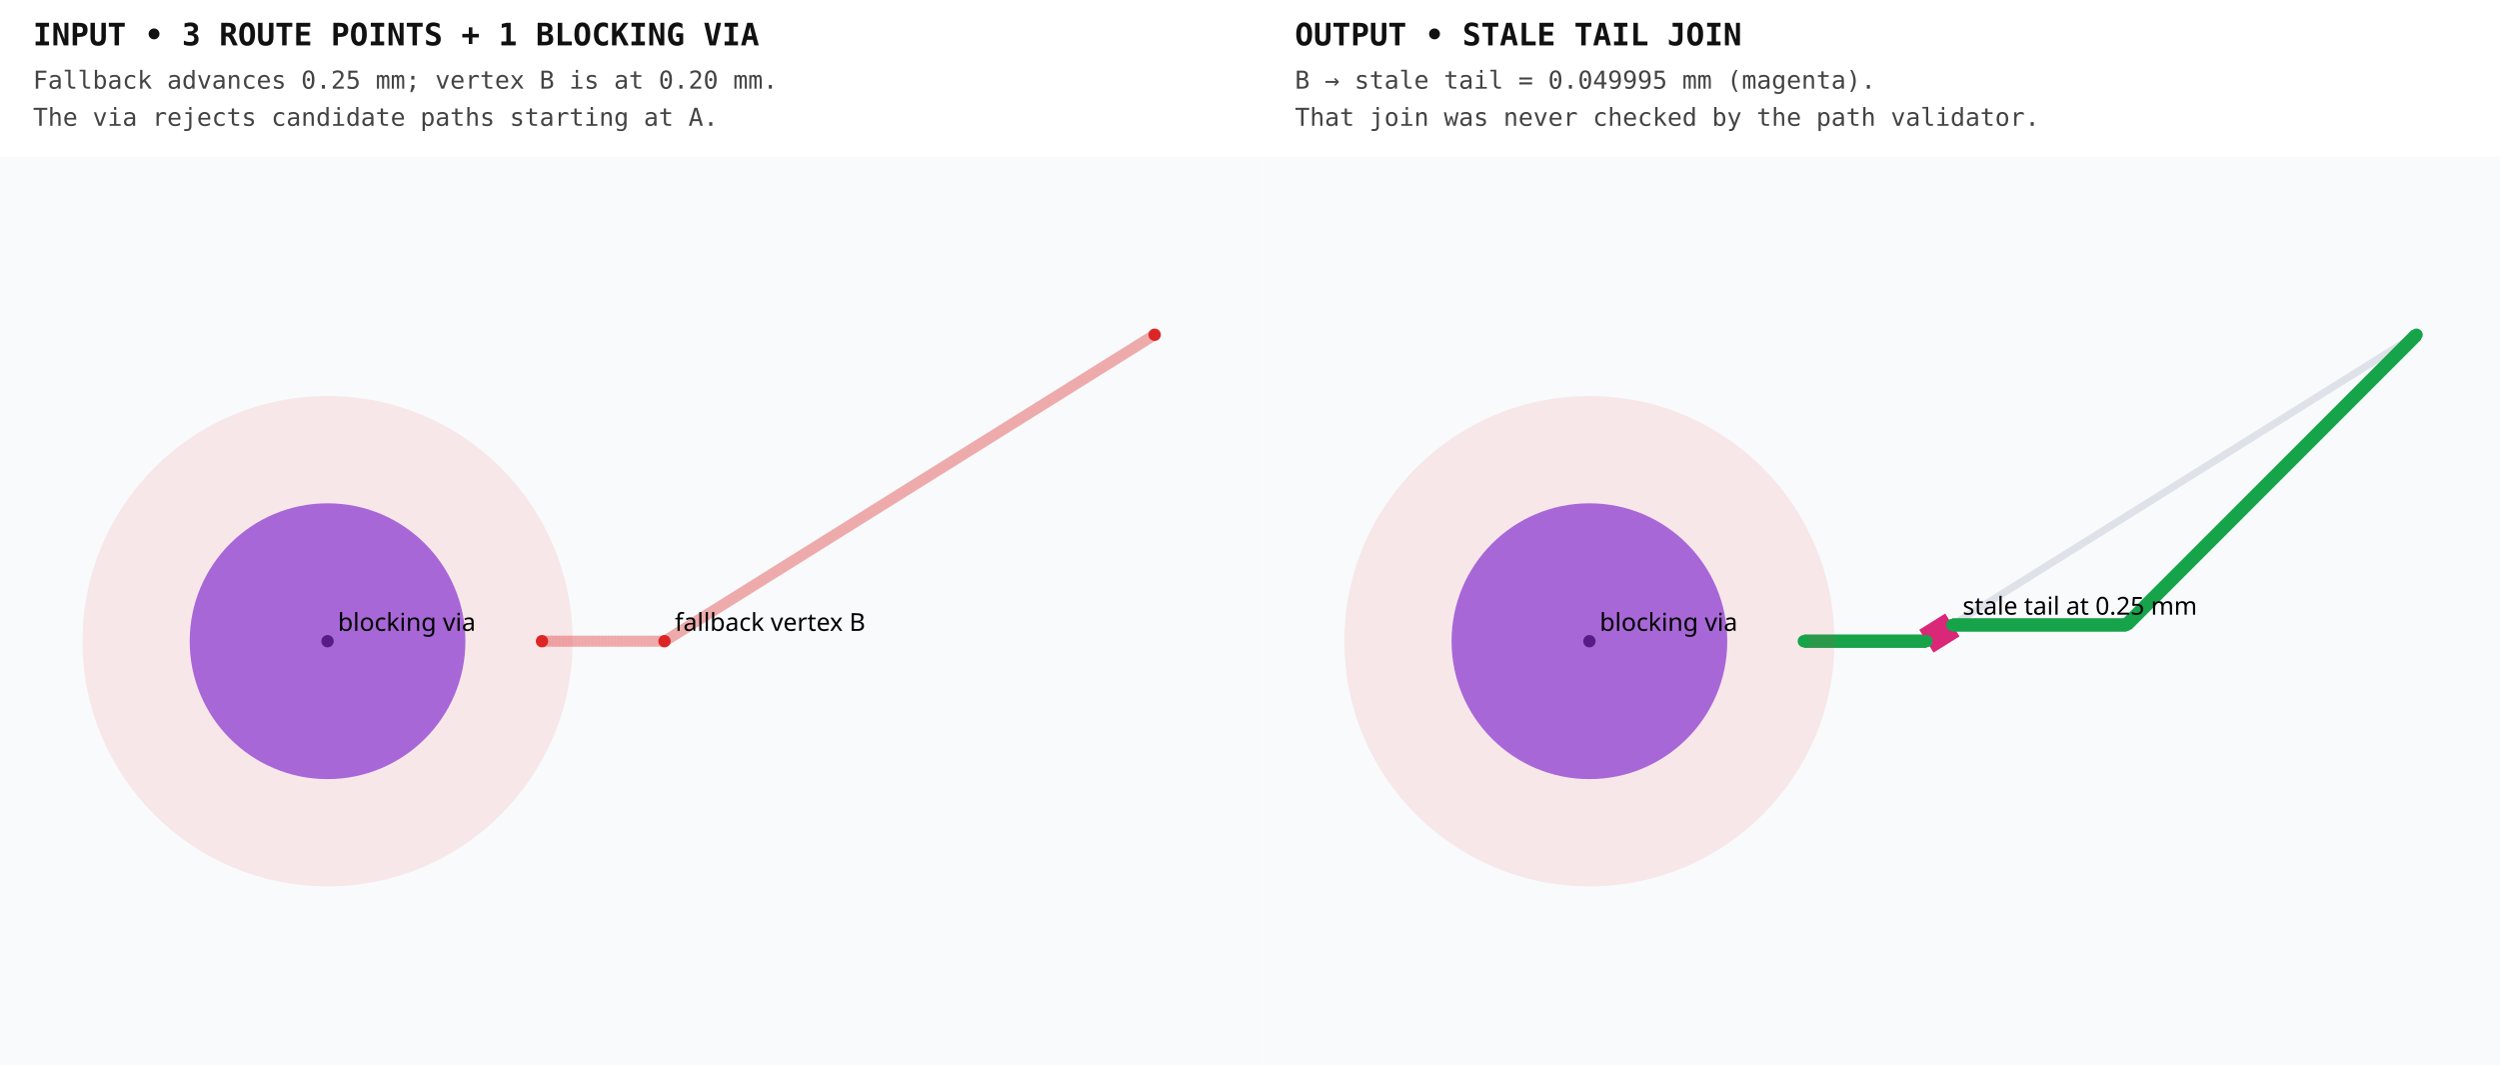
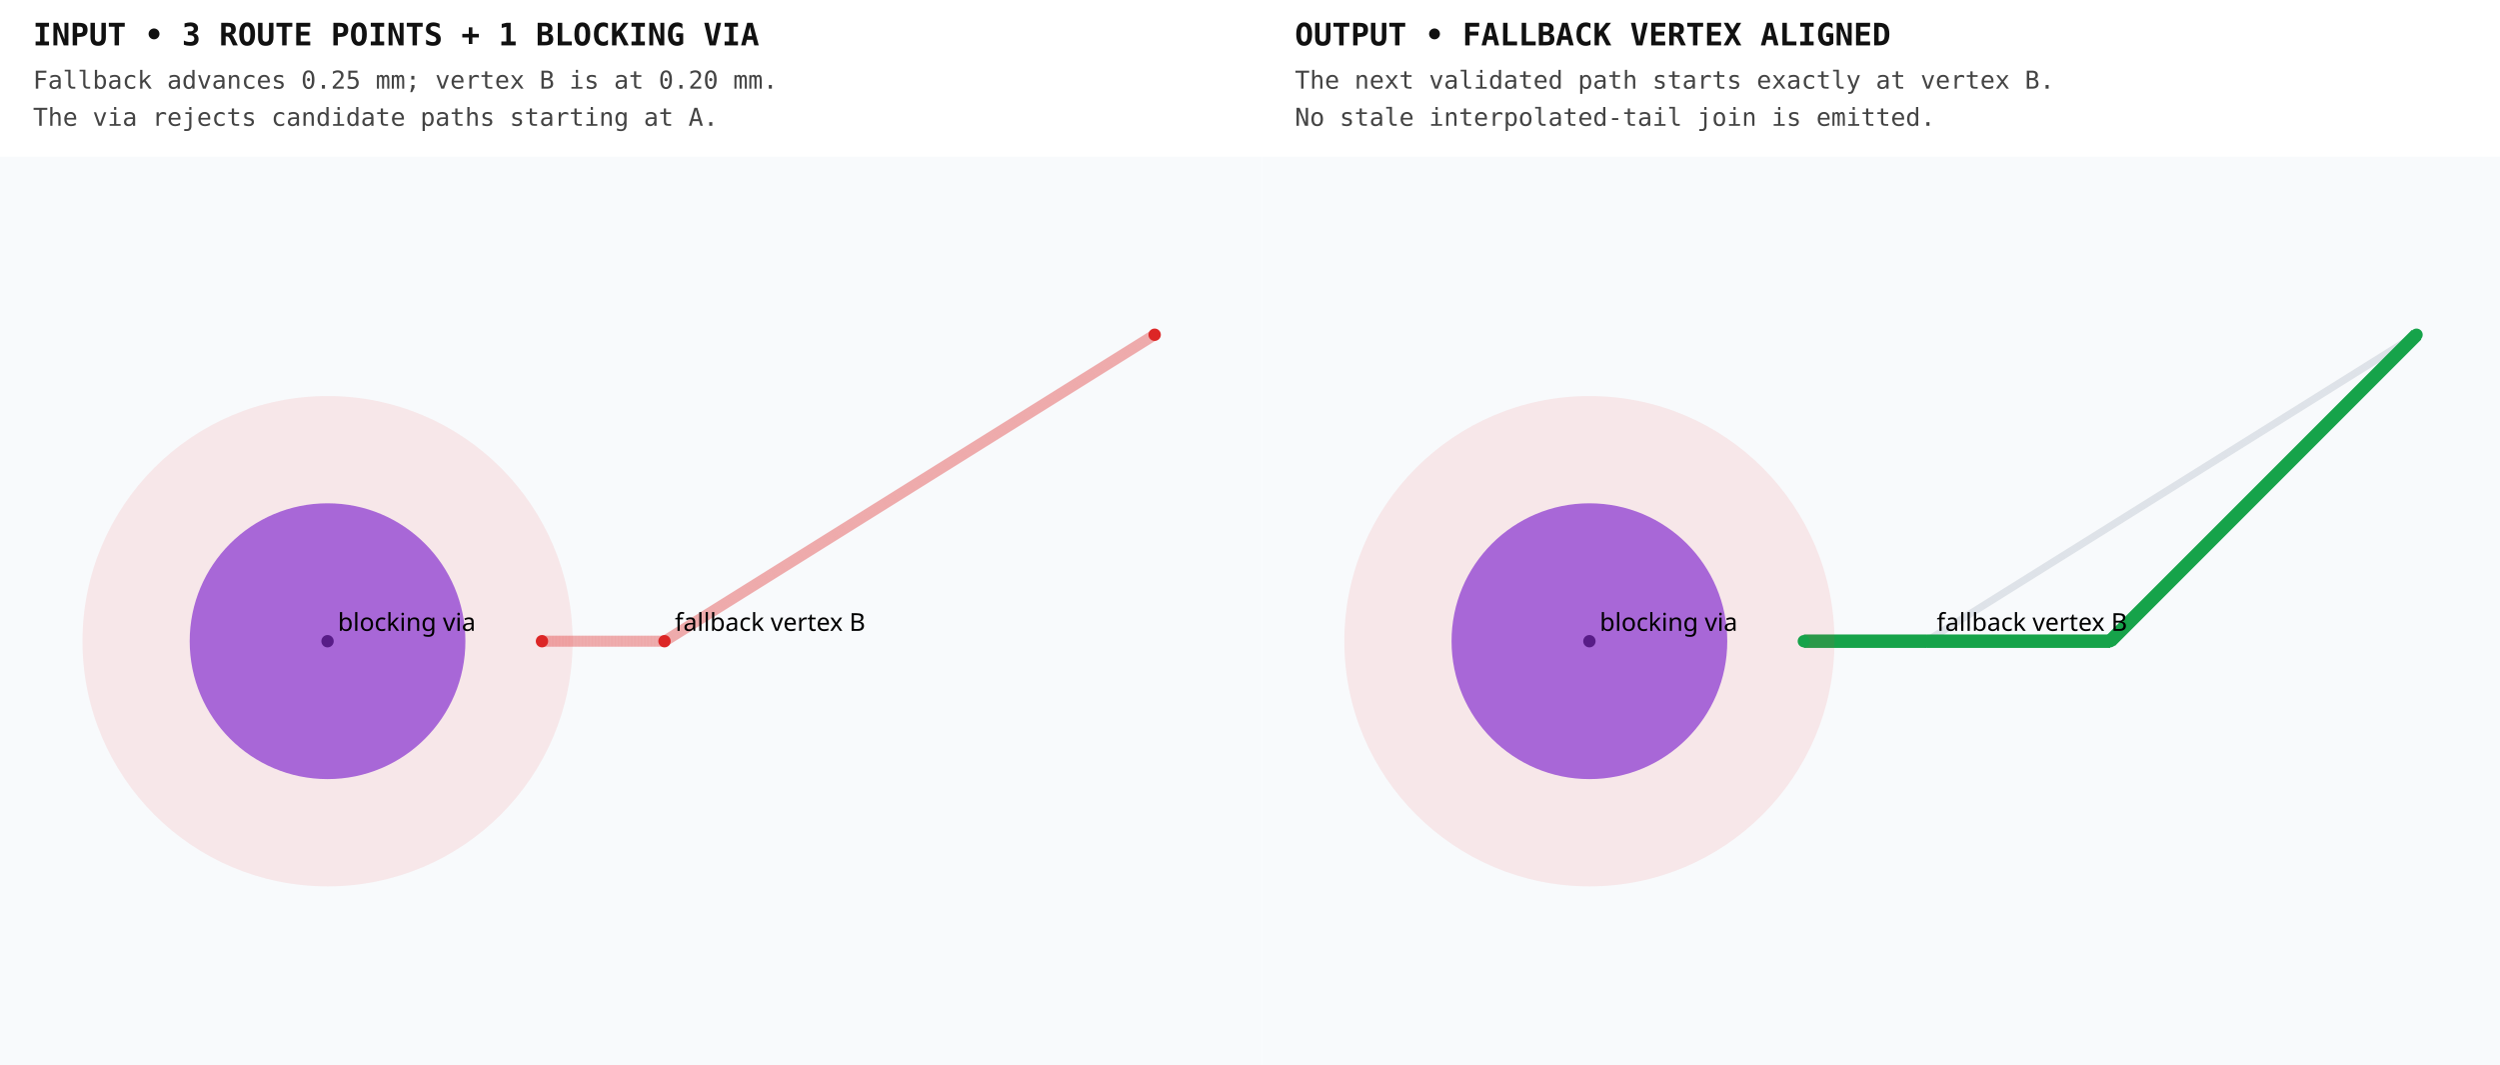
<svg xmlns="http://www.w3.org/2000/svg" width="1212" height="516" viewBox="0 0 1212 516">
  <g transform="translate(0, 0) scale(1, 1) translate(0, 0)">
    <rect width="100%" height="100%" fill="white" />
    <text x="16" y="22" font-family="monospace" font-size="15" font-weight="700" fill="#111">INPUT • 3 ROUTE POINTS + 1 BLOCKING VIA</text>
    <text x="16" y="43" font-family="monospace" font-size="12" fill="#444">Fallback advances 0.25 mm; vertex B is at 0.20 mm.</text>
    <text x="16" y="61" font-family="monospace" font-size="12" fill="#444">The via rejects candidate paths starting at A.</text>
    <g transform="translate(0 76)">
      <rect width="100%" height="100%" fill="#f8fafc" />
      <g>
        <polyline data-points="0,0 0.2,0" data-type="line" data-label="" points="262.857,234.857 322.286,234.857" fill="none" stroke="rgba(220, 38, 38, 0.75)" stroke-linejoin="round" stroke-width="5.349" stroke-dasharray="0.025 0.025" />
      </g>
      <g>
        <polyline data-points="0.2,0 1,0.5" data-type="line" data-label="" points="322.286,234.857 560,86.286" fill="none" stroke="rgba(220, 38, 38, 0.75)" stroke-linejoin="round" stroke-width="5.349" stroke-dasharray="0.025 0.025" />
      </g>
      <circle data-type="circle" data-label="" data-x="-0.35" data-y="0" cx="158.857" cy="234.857" r="118.857" fill="rgba(239, 68, 68, 0.10)" stroke="rgba(239, 68, 68, 0.55)" stroke-width="0.003" />
      <circle data-type="circle" data-label="" data-x="-0.35" data-y="0" cx="158.857" cy="234.857" r="66.857" fill="rgba(126, 34, 206, 0.65)" stroke="rgb(88, 28, 135)" stroke-width="0.003" />
      <g>
        <circle data-type="point" data-label="blocking via" data-x="-0.35" data-y="0" cx="158.857" cy="234.857" r="3" fill="rgb(88, 28, 135)" />
        <text x="163.857" y="229.857" font-family="sans-serif" font-size="12">blocking via</text>
      </g>
      <g>
        <circle data-type="point" data-label="" data-x="0" data-y="0" cx="262.857" cy="234.857" r="3" fill="rgb(220, 38, 38)" />
      </g>
      <g>
        <circle data-type="point" data-label="fallback vertex B" data-x="0.2" data-y="0" cx="322.286" cy="234.857" r="3" fill="rgb(220, 38, 38)" />
        <text x="327.286" y="229.857" font-family="sans-serif" font-size="12">fallback vertex B</text>
      </g>
      <g>
        <circle data-type="point" data-label="" data-x="1" data-y="0.5" cx="560" cy="86.286" r="3" fill="rgb(220, 38, 38)" />
      </g>
      <g id="crosshair" style="display: none">
        <line id="crosshair-h" y1="0" y2="440" stroke="#666" stroke-width="0.5" />
        <line id="crosshair-v" x1="0" x2="600" stroke="#666" stroke-width="0.5" />
        <text id="coordinates" font-family="monospace" font-size="12" fill="#666" />
      </g>
    </g>
  </g>
  <g transform="translate(612, 0) scale(1, 1) translate(0, 0)">
    <rect width="100%" height="100%" fill="white" />
-     <text x="16" y="22" font-family="monospace" font-size="15" font-weight="700" fill="#111">OUTPUT • STALE TAIL JOIN</text>
-     <text x="16" y="43" font-family="monospace" font-size="12" fill="#444">B → stale tail = 0.049995 mm (magenta).</text>
-     <text x="16" y="61" font-family="monospace" font-size="12" fill="#444">That join was never checked by the path validator.</text>
+     <text x="16" y="22" font-family="monospace" font-size="15" font-weight="700" fill="#111">OUTPUT • FALLBACK VERTEX ALIGNED</text>
+     <text x="16" y="43" font-family="monospace" font-size="12" fill="#444">The next validated path starts exactly at vertex B.</text>
+     <text x="16" y="61" font-family="monospace" font-size="12" fill="#444">No stale interpolated-tail join is emitted.</text>
    <g transform="translate(0 76)">
      <rect width="100%" height="100%" fill="#f8fafc" />
      <g>
        <polyline data-points="0,0 0.2,0" data-type="line" data-label="" points="262.857,234.857 322.286,234.857" fill="none" stroke="rgba(100, 116, 139, 0.35)" stroke-linejoin="round" stroke-width="3.566" stroke-dasharray="0.025 0.025" />
      </g>
      <g>
        <polyline data-points="0.2,0 1,0.5" data-type="line" data-label="" points="322.286,234.857 560,86.286" fill="none" stroke="rgba(100, 116, 139, 0.35)" stroke-linejoin="round" stroke-width="3.566" stroke-dasharray="0.025 0.025" />
      </g>
      <g>
        <polyline data-points="0,0 0.2,0" data-type="line" data-label="" points="262.857,234.857 322.286,234.857" fill="none" stroke="rgb(22, 163, 74)" stroke-linejoin="round" stroke-width="6.537" />
      </g>
      <g>
-         <polyline data-points="0.2,0 0.24239542129458497,0.0264971383091156" data-type="line" data-label="" points="322.286,234.857 334.883,226.984" fill="none" stroke="rgb(219, 39, 119)" stroke-linejoin="round" stroke-width="13.074" />
+         <polyline data-points="0.2,0 0.5,0" data-type="line" data-label="" points="322.286,234.857 411.429,234.857" fill="none" stroke="rgb(22, 163, 74)" stroke-linejoin="round" stroke-width="6.537" />
      </g>
      <g>
-         <polyline data-points="0.24239542129458497,0.0264971383091156 0.5264971383091156,0.0264971383091156" data-type="line" data-label="" points="334.883,226.984 419.302,226.984" fill="none" stroke="rgb(22, 163, 74)" stroke-linejoin="round" stroke-width="6.537" />
-       </g>
-       <g>
-         <polyline data-points="0.5264971383091156,0.0264971383091156 1,0.5" data-type="line" data-label="" points="419.302,226.984 560,86.286" fill="none" stroke="rgb(22, 163, 74)" stroke-linejoin="round" stroke-width="6.537" />
+         <polyline data-points="0.5,0 1,0.5" data-type="line" data-label="" points="411.429,234.857 560,86.286" fill="none" stroke="rgb(22, 163, 74)" stroke-linejoin="round" stroke-width="6.537" />
      </g>
      <circle data-type="circle" data-label="" data-x="-0.35" data-y="0" cx="158.857" cy="234.857" r="118.857" fill="rgba(239, 68, 68, 0.10)" stroke="rgba(239, 68, 68, 0.55)" stroke-width="0.003" />
      <circle data-type="circle" data-label="" data-x="-0.35" data-y="0" cx="158.857" cy="234.857" r="66.857" fill="rgba(126, 34, 206, 0.65)" stroke="rgb(88, 28, 135)" stroke-width="0.003" />
      <g>
        <circle data-type="point" data-label="blocking via" data-x="-0.35" data-y="0" cx="158.857" cy="234.857" r="3" fill="rgb(88, 28, 135)" />
        <text x="163.857" y="229.857" font-family="sans-serif" font-size="12">blocking via</text>
      </g>
      <g>
        <circle data-type="point" data-label="" data-x="0" data-y="0" cx="262.857" cy="234.857" r="3" fill="rgb(22, 163, 74)" />
      </g>
      <g>
-         <circle data-type="point" data-label="" data-x="0.2" data-y="0" cx="322.286" cy="234.857" r="3" fill="rgb(22, 163, 74)" />
+         <circle data-type="point" data-label="fallback vertex B" data-x="0.2" data-y="0" cx="322.286" cy="234.857" r="3" fill="rgb(22, 163, 74)" />
+         <text x="327.286" y="229.857" font-family="sans-serif" font-size="12">fallback vertex B</text>
      </g>
      <g>
-         <circle data-type="point" data-label="stale tail at 0.25 mm" data-x="0.24239542129458497" data-y="0.0264971383091156" cx="334.883" cy="226.984" r="3" fill="rgb(22, 163, 74)" />
-         <text x="339.883" y="221.984" font-family="sans-serif" font-size="12">stale tail at 0.25 mm</text>
-       </g>
-       <g>
-         <circle data-type="point" data-label="" data-x="0.5264971383091156" data-y="0.0264971383091156" cx="419.302" cy="226.984" r="3" fill="rgb(22, 163, 74)" />
+         <circle data-type="point" data-label="" data-x="0.5" data-y="0" cx="411.429" cy="234.857" r="3" fill="rgb(22, 163, 74)" />
      </g>
      <g>
        <circle data-type="point" data-label="" data-x="1" data-y="0.5" cx="560" cy="86.286" r="3" fill="rgb(22, 163, 74)" />
      </g>
      <g id="crosshair__stack1" style="display: none">
        <line id="crosshair-h__stack1" y1="0" y2="440" stroke="#666" stroke-width="0.5" />
        <line id="crosshair-v__stack1" x1="0" x2="600" stroke="#666" stroke-width="0.5" />
        <text id="coordinates__stack1" font-family="monospace" font-size="12" fill="#666" />
      </g>
    </g>
  </g>
</svg>
